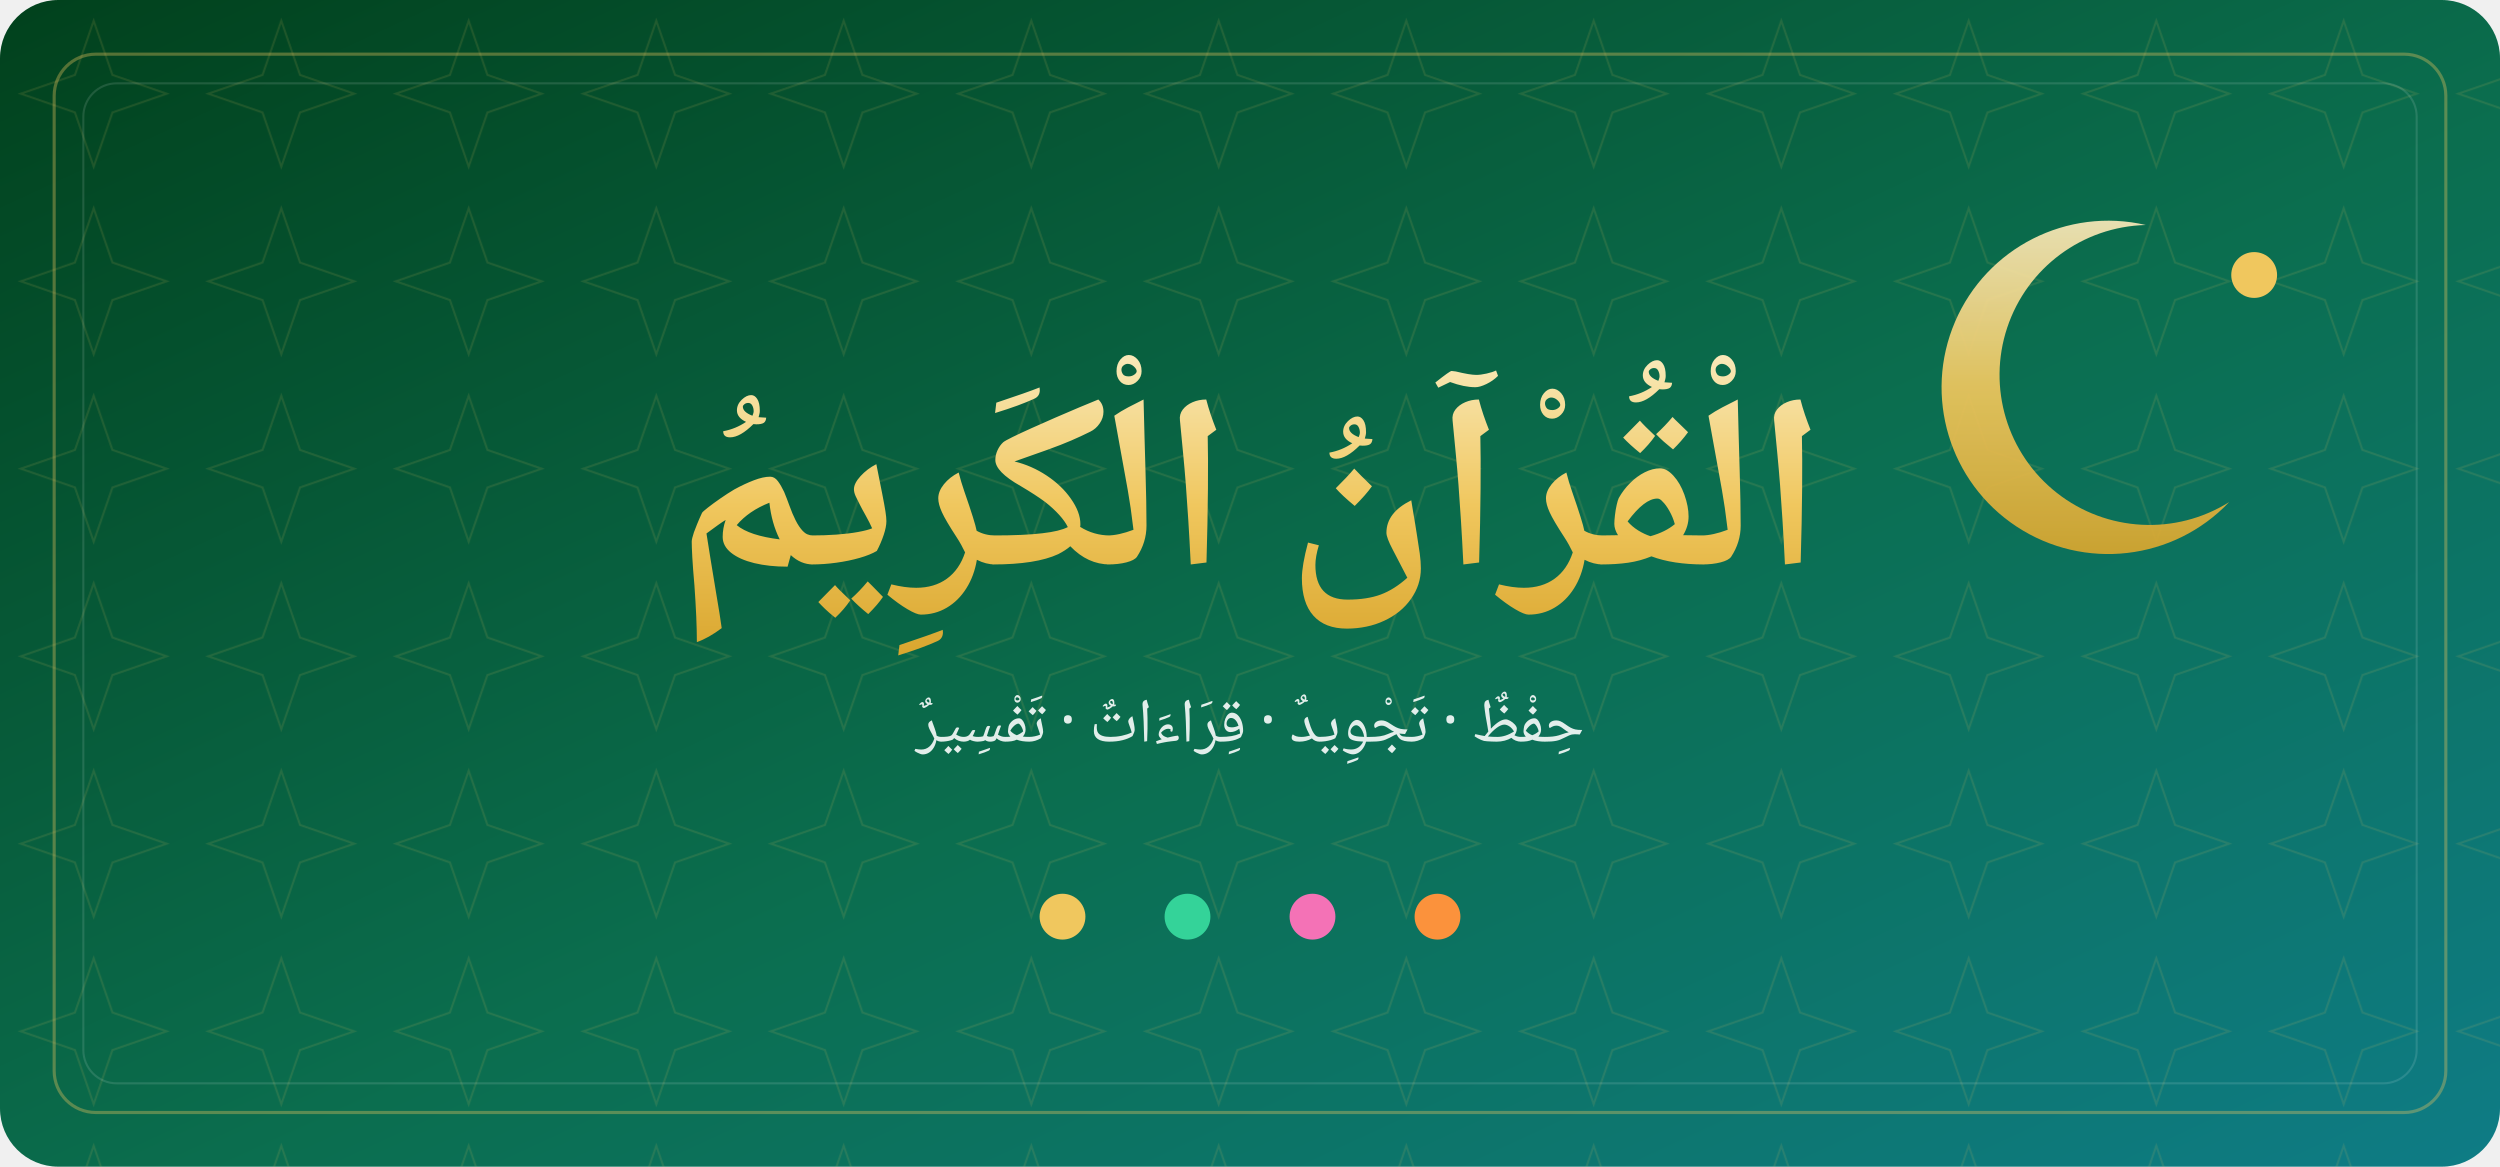
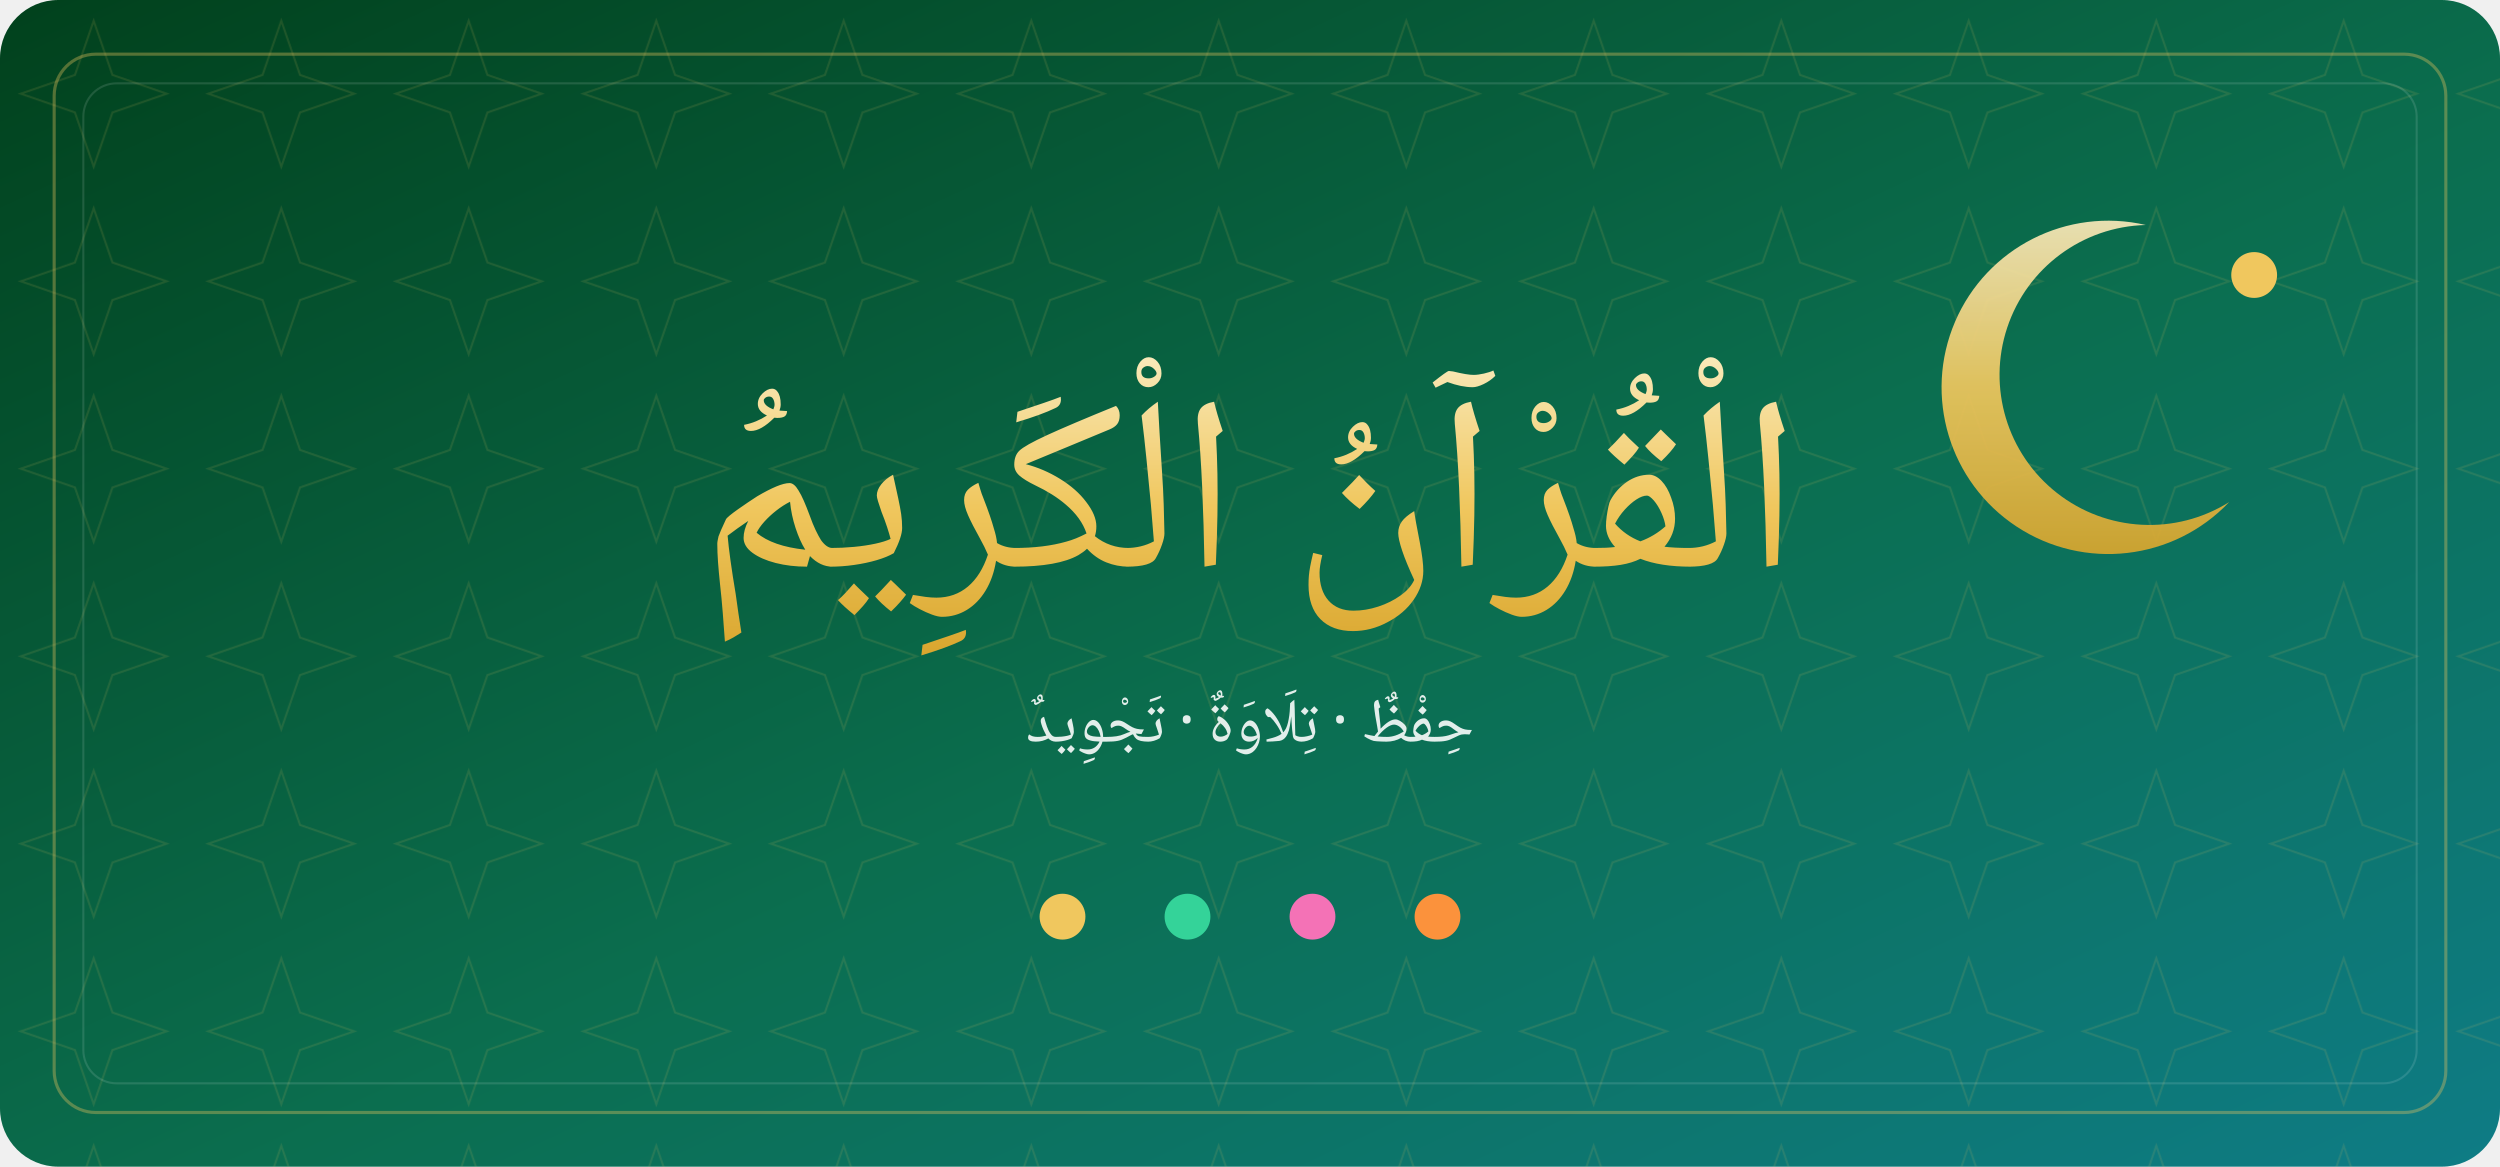
- <svg xmlns="http://www.w3.org/2000/svg" viewBox="0 0 1200 560" role="img" aria-label="Al-Qur'an al-Karim — Hifz, Tajweed, Qira'at, Tafseer">
+ <svg xmlns="http://www.w3.org/2000/svg" viewBox="0 0 1200 560" role="img" aria-label="Al-Qur'an al-Karim — Hifz, Nazra and Tajweed">
  <defs>
    <linearGradient id="hAbg" x1="0" y1="0" x2="1" y2="1">
      <stop offset="0" stop-color="#01411C" />
      <stop offset=".55" stop-color="#0B6E4F" />
      <stop offset="1" stop-color="#0E7C86" />
    </linearGradient>
    <linearGradient id="hAgold" x1="0" y1="0" x2="0" y2="1">
      <stop offset="0" stop-color="#F9E9B9" />
      <stop offset=".5" stop-color="#F0C75E" />
      <stop offset="1" stop-color="#D9A62E" />
    </linearGradient>
    <pattern id="hApat" width="90" height="90" patternUnits="userSpaceOnUse">
      <path d="M45 10l9 26 26 9-26 9-9 26-9-26-26-9 26-9z" fill="none" stroke="#F0C75E" stroke-opacity=".12" />
    </pattern>
  </defs>
  <rect width="1200" height="560" rx="28" fill="url(#hAbg)" />
  <rect width="1200" height="560" rx="28" fill="url(#hApat)" />
  <rect x="26" y="26" width="1148" height="508" rx="20" fill="none" stroke="#F0C75E" stroke-opacity=".35" stroke-width="1.5" />
  <rect x="40" y="40" width="1120" height="480" rx="16" fill="none" stroke="#fff" stroke-opacity=".12" />
  <path d="M1030 108a72 72 0 1 0 40 133 80 80 0 1 1-40-133z" fill="url(#hAgold)" opacity=".92" />
  <circle cx="1082" cy="132" r="11" fill="#F0C75E" />
-   <text x="600" y="272" text-anchor="middle" font-family="Amiri,'Noto Naskh Arabic',serif" font-size="118" font-weight="700" fill="url(#hAgold)">الْقُرْآنُ الْكَرِيمُ</text>
-   <text x="600" y="356" text-anchor="middle" font-family="Amiri,'Noto Naskh Arabic',serif" font-size="30" fill="#fff" opacity=".88">حِفْظٌ · تَجْوِيدٌ · قِرَاءَاتٌ · تَفْسِيرٌ</text>
+   <text x="600" y="272" text-anchor="middle" font-family="'Amiri Quran','Noto Naskh Arabic',serif" font-size="118" font-weight="400" fill="url(#hAgold)">الْقُرْآنُ الْكَرِيمُ</text>
+   <text x="600" y="356" text-anchor="middle" font-family="'Amiri Quran','Noto Naskh Arabic',serif" font-size="30" fill="#fff" opacity=".88">حِفْظٌ · تِلَاوَةٌ · تَجْوِيدٌ</text>
  <g>
    <circle cx="510" cy="440" r="11" fill="#F0C75E" />
    <circle cx="570" cy="440" r="11" fill="#34D399" />
    <circle cx="630" cy="440" r="11" fill="#F472B6" />
    <circle cx="690" cy="440" r="11" fill="#FB923C" />
  </g>
</svg>
